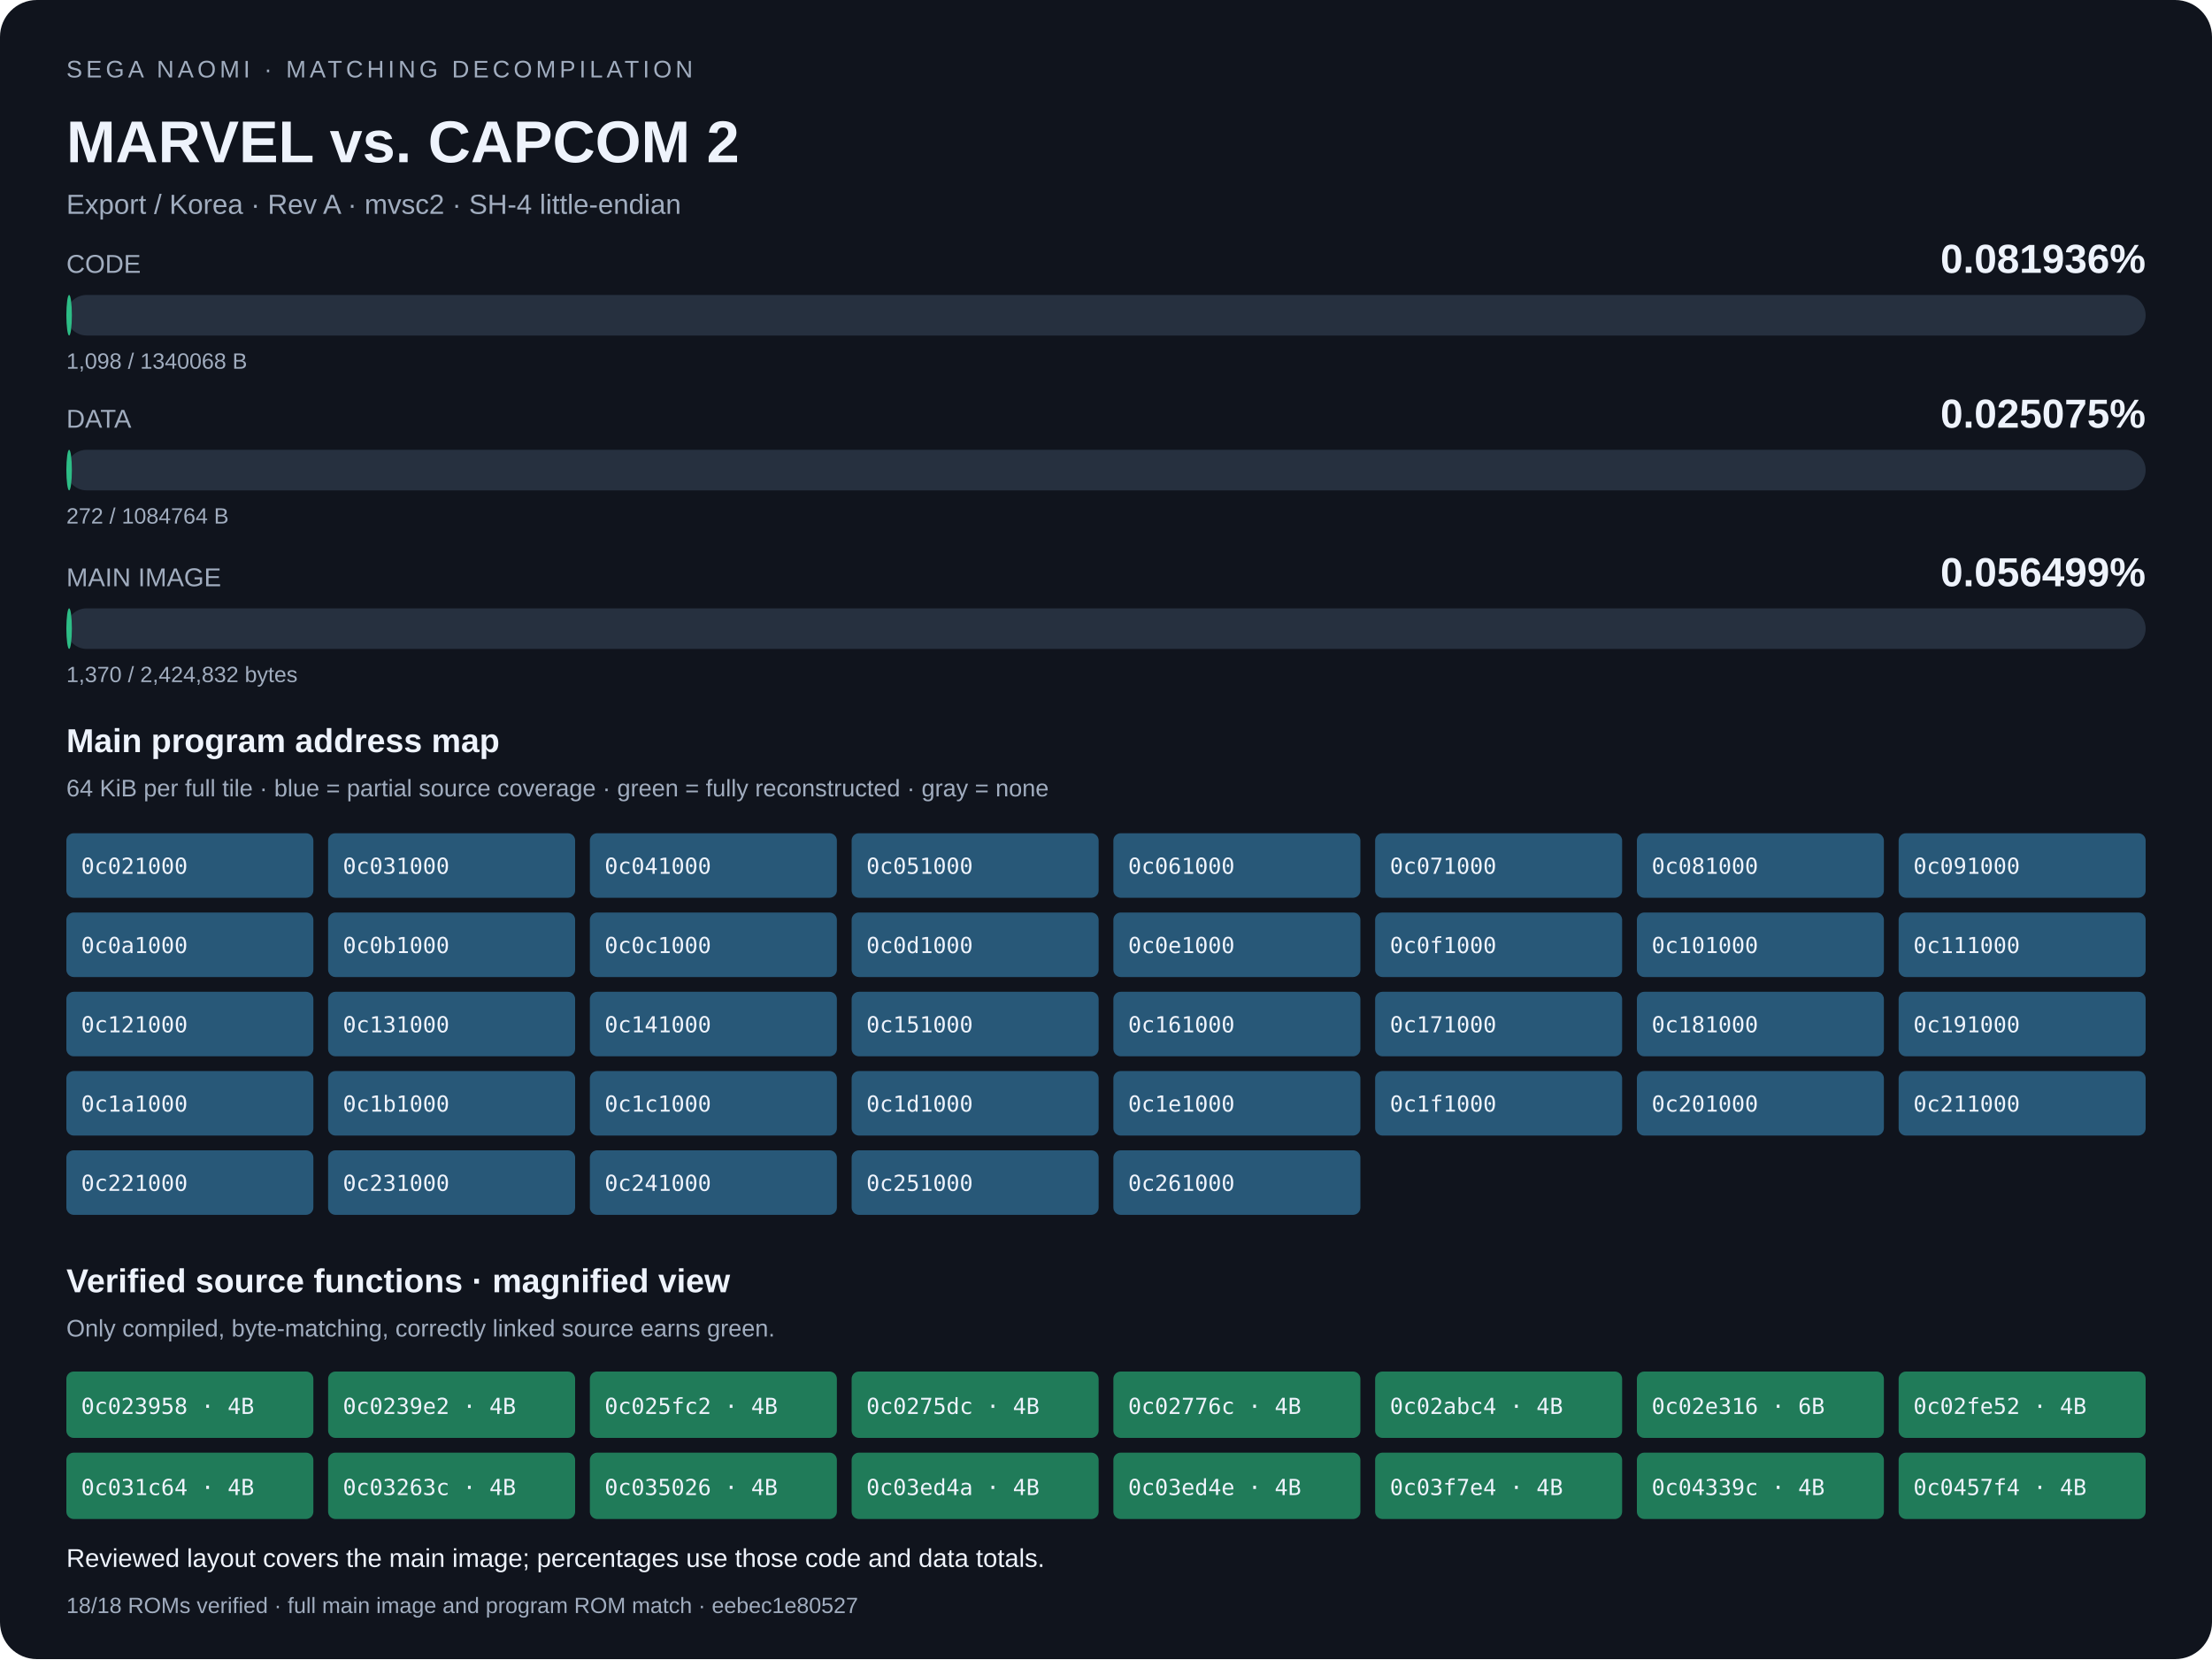
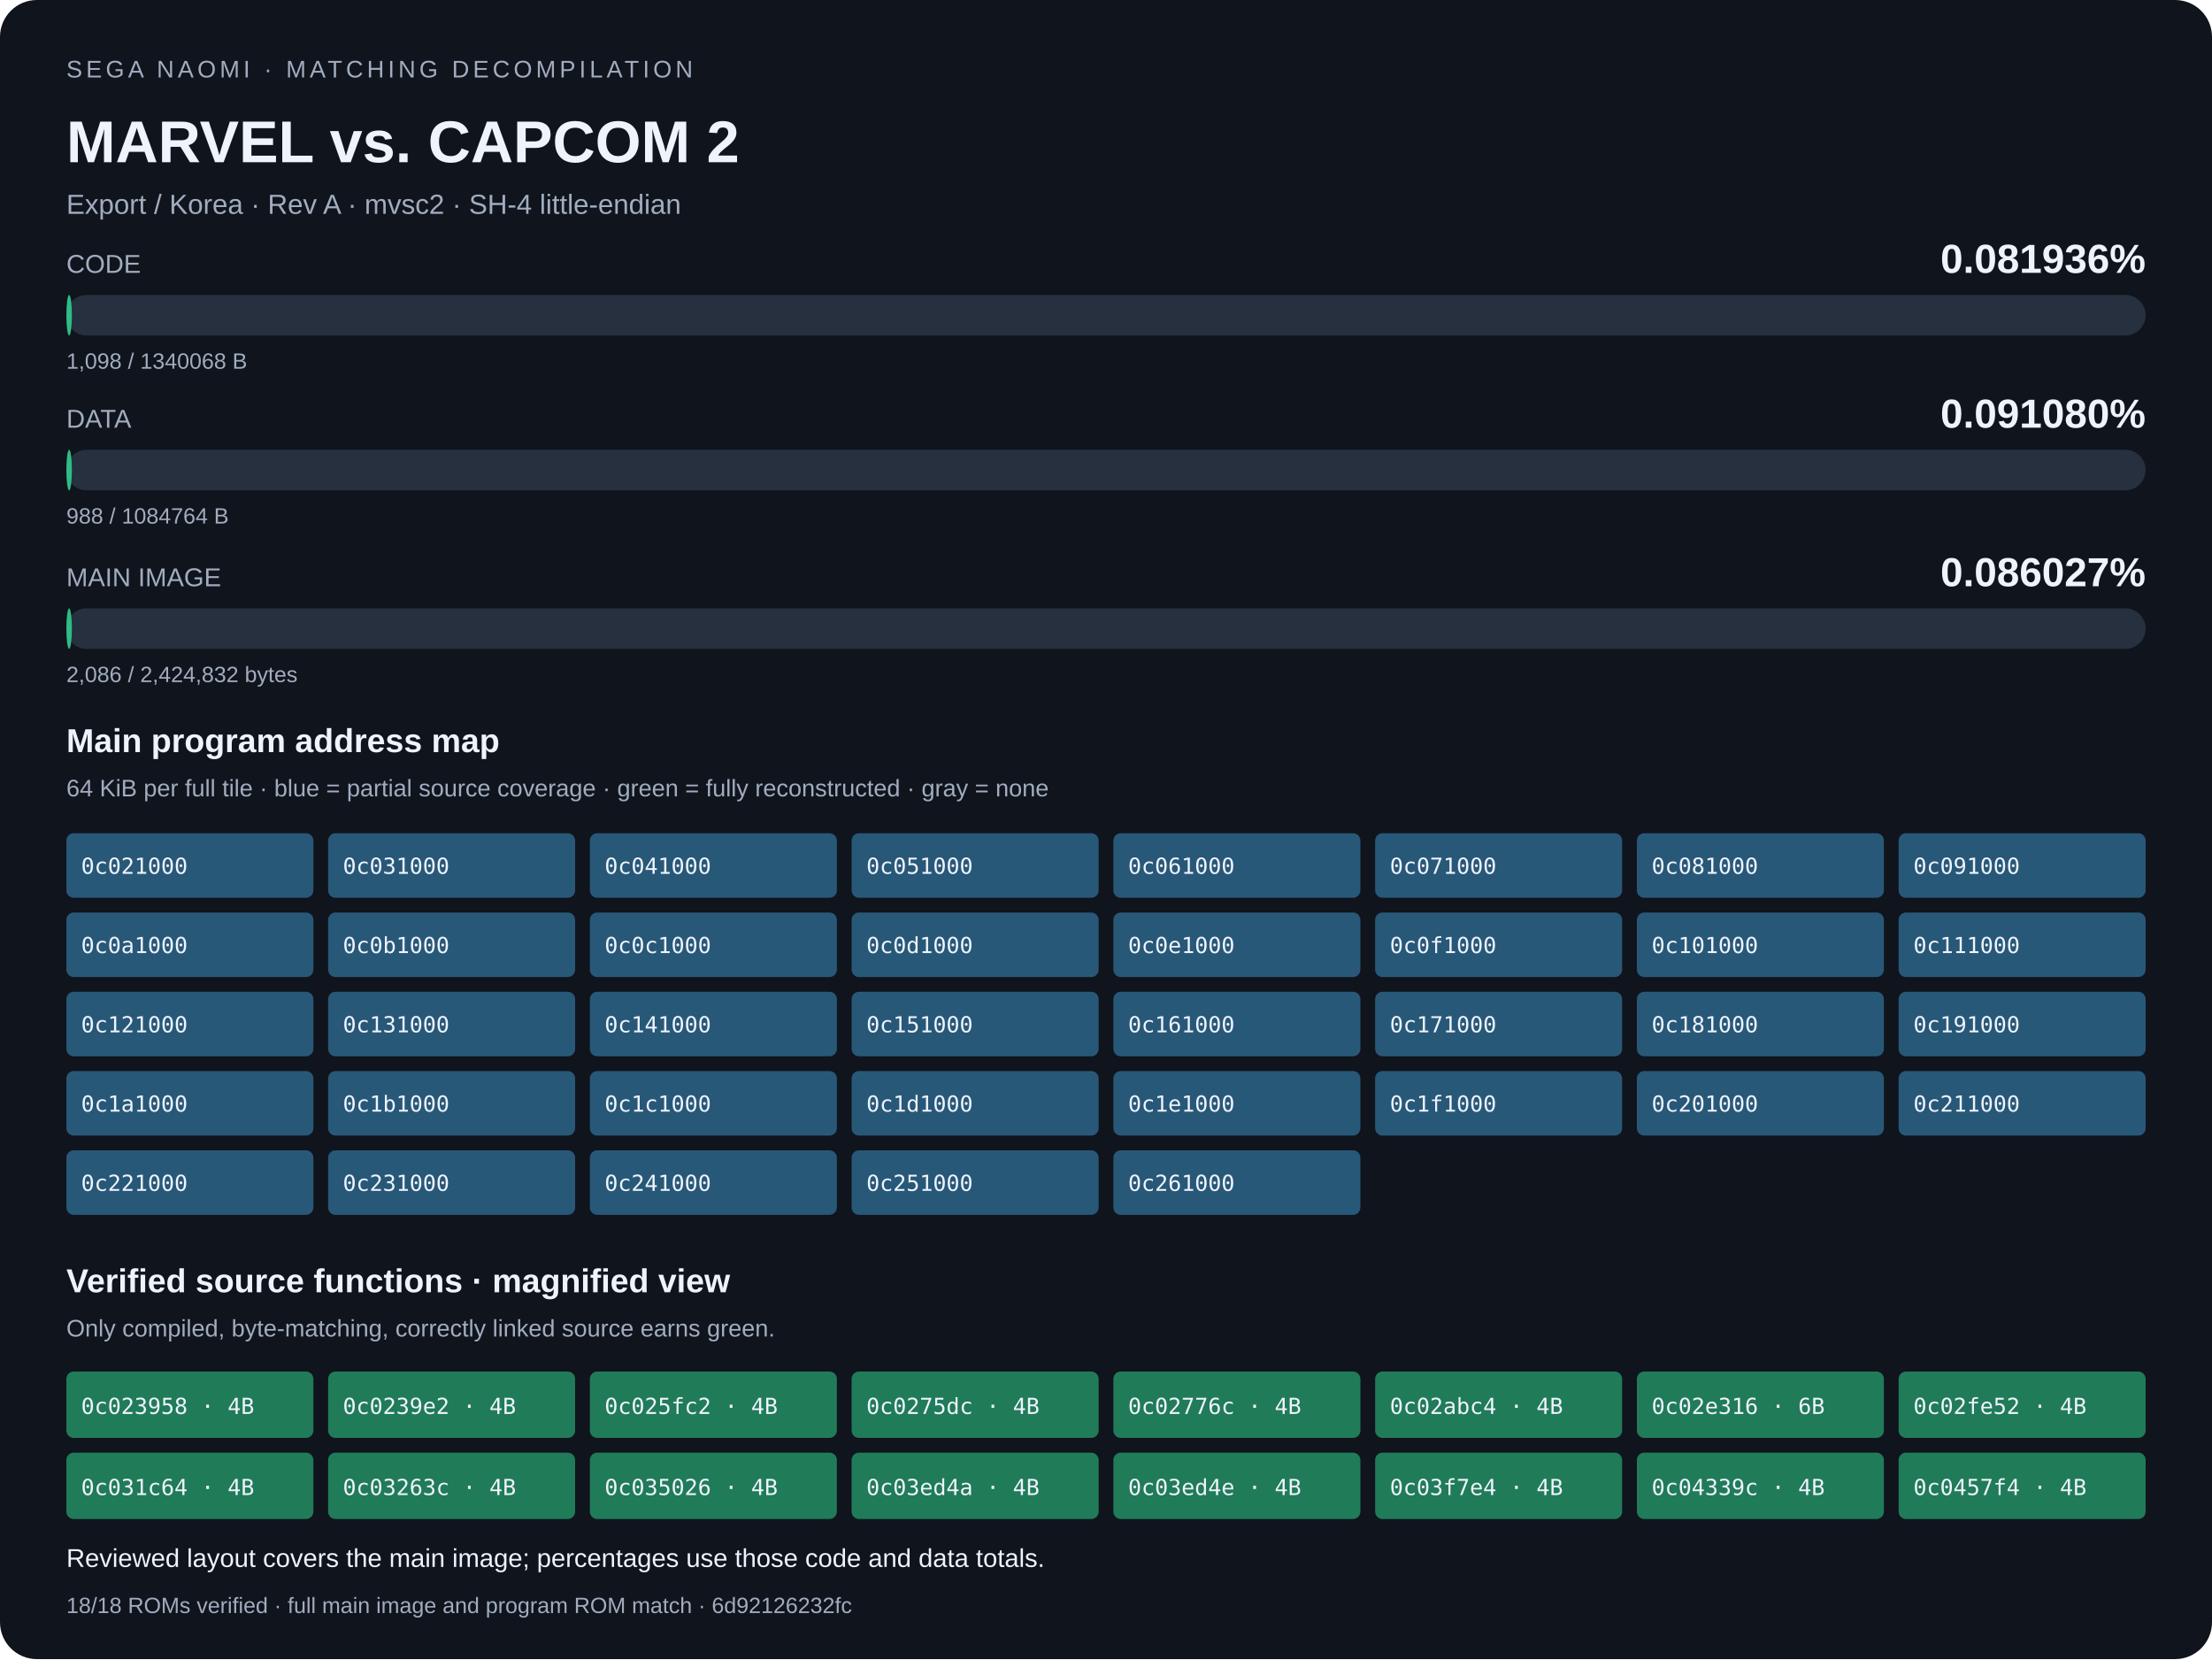
<svg xmlns="http://www.w3.org/2000/svg" width="1200" height="900" viewBox="0 0 1200 900" role="img" aria-labelledby="title desc">
  <rect width="1200" height="900" rx="20" fill="#10141d" />
  <style>text{font-family:Arial,sans-serif;fill:#eef3fc}.muted{fill:#a1adbf}.mono{font-family:monospace}</style>
  <text x="36" y="42" font-size="13" letter-spacing="2" class="muted">SEGA NAOMI · MATCHING DECOMPILATION</text>
  <text x="36" y="88" font-size="32" font-weight="700">MARVEL vs. CAPCOM 2</text>
  <text x="36" y="116" font-size="15" class="muted">Export / Korea · Rev A · mvsc2 · SH-4 little-endian</text>
  <text x="36" y="148" font-size="14" class="muted">CODE</text>
  <text x="1164" y="148" font-size="22" font-weight="700" text-anchor="end">0.081936%</text>
  <rect x="36" y="160" width="1128" height="22" rx="11" fill="#26303f" />
  <rect x="36" y="160" width="3" height="22" rx="11" fill="#2dbd86" />
  <text x="36" y="200" font-size="12" class="muted">1,098 / 1340068 B</text>
  <text x="36" y="232" font-size="14" class="muted">DATA</text>
-   <text x="1164" y="232" font-size="22" font-weight="700" text-anchor="end">0.025075%</text>
+   <text x="1164" y="232" font-size="22" font-weight="700" text-anchor="end">0.091080%</text>
  <rect x="36" y="244" width="1128" height="22" rx="11" fill="#26303f" />
  <rect x="36" y="244" width="3" height="22" rx="11" fill="#2dbd86" />
-   <text x="36" y="284" font-size="12" class="muted">272 / 1084764 B</text>
+   <text x="36" y="284" font-size="12" class="muted">988 / 1084764 B</text>
  <text x="36" y="318" font-size="14" class="muted">MAIN IMAGE</text>
-   <text x="1164" y="318" font-size="22" font-weight="700" text-anchor="end">0.056499%</text>
+   <text x="1164" y="318" font-size="22" font-weight="700" text-anchor="end">0.086027%</text>
  <rect x="36" y="330" width="1128" height="22" rx="11" fill="#26303f" />
  <rect x="36" y="330" width="3" height="22" rx="11" fill="#2dbd86" />
-   <text x="36" y="370" font-size="12" class="muted">1,370 / 2,424,832 bytes</text>
+   <text x="36" y="370" font-size="12" class="muted">2,086 / 2,424,832 bytes</text>
  <text x="36" y="408" font-size="18" font-weight="700">Main program address map</text>
  <text x="36" y="432" font-size="13" class="muted">64 KiB per full tile · blue = partial source coverage · green = fully reconstructed · gray = none</text>
  <rect x="36" y="452" width="134" height="35" rx="4" fill="#285878">
</rect>
  <text x="44" y="474" font-size="12" class="mono">0c021000</text>
  <rect x="178" y="452" width="134" height="35" rx="4" fill="#285878">
</rect>
  <text x="186" y="474" font-size="12" class="mono">0c031000</text>
  <rect x="320" y="452" width="134" height="35" rx="4" fill="#285878">
</rect>
  <text x="328" y="474" font-size="12" class="mono">0c041000</text>
  <rect x="462" y="452" width="134" height="35" rx="4" fill="#285878">
</rect>
  <text x="470" y="474" font-size="12" class="mono">0c051000</text>
  <rect x="604" y="452" width="134" height="35" rx="4" fill="#285878">
</rect>
  <text x="612" y="474" font-size="12" class="mono">0c061000</text>
  <rect x="746" y="452" width="134" height="35" rx="4" fill="#285878">
</rect>
  <text x="754" y="474" font-size="12" class="mono">0c071000</text>
  <rect x="888" y="452" width="134" height="35" rx="4" fill="#285878">
</rect>
  <text x="896" y="474" font-size="12" class="mono">0c081000</text>
  <rect x="1030" y="452" width="134" height="35" rx="4" fill="#285878">
</rect>
  <text x="1038" y="474" font-size="12" class="mono">0c091000</text>
  <rect x="36" y="495" width="134" height="35" rx="4" fill="#285878">
</rect>
  <text x="44" y="517" font-size="12" class="mono">0c0a1000</text>
  <rect x="178" y="495" width="134" height="35" rx="4" fill="#285878">
</rect>
  <text x="186" y="517" font-size="12" class="mono">0c0b1000</text>
  <rect x="320" y="495" width="134" height="35" rx="4" fill="#285878">
</rect>
  <text x="328" y="517" font-size="12" class="mono">0c0c1000</text>
  <rect x="462" y="495" width="134" height="35" rx="4" fill="#285878">
</rect>
  <text x="470" y="517" font-size="12" class="mono">0c0d1000</text>
  <rect x="604" y="495" width="134" height="35" rx="4" fill="#285878">
</rect>
  <text x="612" y="517" font-size="12" class="mono">0c0e1000</text>
  <rect x="746" y="495" width="134" height="35" rx="4" fill="#285878">
</rect>
  <text x="754" y="517" font-size="12" class="mono">0c0f1000</text>
  <rect x="888" y="495" width="134" height="35" rx="4" fill="#285878">
</rect>
  <text x="896" y="517" font-size="12" class="mono">0c101000</text>
  <rect x="1030" y="495" width="134" height="35" rx="4" fill="#285878">
</rect>
  <text x="1038" y="517" font-size="12" class="mono">0c111000</text>
  <rect x="36" y="538" width="134" height="35" rx="4" fill="#285878">
</rect>
  <text x="44" y="560" font-size="12" class="mono">0c121000</text>
  <rect x="178" y="538" width="134" height="35" rx="4" fill="#285878">
</rect>
  <text x="186" y="560" font-size="12" class="mono">0c131000</text>
  <rect x="320" y="538" width="134" height="35" rx="4" fill="#285878">
</rect>
  <text x="328" y="560" font-size="12" class="mono">0c141000</text>
  <rect x="462" y="538" width="134" height="35" rx="4" fill="#285878">
</rect>
  <text x="470" y="560" font-size="12" class="mono">0c151000</text>
  <rect x="604" y="538" width="134" height="35" rx="4" fill="#285878">
</rect>
  <text x="612" y="560" font-size="12" class="mono">0c161000</text>
  <rect x="746" y="538" width="134" height="35" rx="4" fill="#285878">
</rect>
  <text x="754" y="560" font-size="12" class="mono">0c171000</text>
  <rect x="888" y="538" width="134" height="35" rx="4" fill="#285878">
</rect>
  <text x="896" y="560" font-size="12" class="mono">0c181000</text>
  <rect x="1030" y="538" width="134" height="35" rx="4" fill="#285878">
</rect>
  <text x="1038" y="560" font-size="12" class="mono">0c191000</text>
  <rect x="36" y="581" width="134" height="35" rx="4" fill="#285878">
</rect>
  <text x="44" y="603" font-size="12" class="mono">0c1a1000</text>
  <rect x="178" y="581" width="134" height="35" rx="4" fill="#285878">
</rect>
  <text x="186" y="603" font-size="12" class="mono">0c1b1000</text>
  <rect x="320" y="581" width="134" height="35" rx="4" fill="#285878">
</rect>
  <text x="328" y="603" font-size="12" class="mono">0c1c1000</text>
  <rect x="462" y="581" width="134" height="35" rx="4" fill="#285878">
</rect>
  <text x="470" y="603" font-size="12" class="mono">0c1d1000</text>
  <rect x="604" y="581" width="134" height="35" rx="4" fill="#285878">
</rect>
  <text x="612" y="603" font-size="12" class="mono">0c1e1000</text>
  <rect x="746" y="581" width="134" height="35" rx="4" fill="#285878">
</rect>
  <text x="754" y="603" font-size="12" class="mono">0c1f1000</text>
  <rect x="888" y="581" width="134" height="35" rx="4" fill="#285878">
</rect>
  <text x="896" y="603" font-size="12" class="mono">0c201000</text>
  <rect x="1030" y="581" width="134" height="35" rx="4" fill="#285878">
</rect>
  <text x="1038" y="603" font-size="12" class="mono">0c211000</text>
  <rect x="36" y="624" width="134" height="35" rx="4" fill="#285878">
</rect>
  <text x="44" y="646" font-size="12" class="mono">0c221000</text>
  <rect x="178" y="624" width="134" height="35" rx="4" fill="#285878">
</rect>
  <text x="186" y="646" font-size="12" class="mono">0c231000</text>
  <rect x="320" y="624" width="134" height="35" rx="4" fill="#285878">
</rect>
  <text x="328" y="646" font-size="12" class="mono">0c241000</text>
  <rect x="462" y="624" width="134" height="35" rx="4" fill="#285878">
</rect>
  <text x="470" y="646" font-size="12" class="mono">0c251000</text>
  <rect x="604" y="624" width="134" height="35" rx="4" fill="#285878">
</rect>
  <text x="612" y="646" font-size="12" class="mono">0c261000</text>
  <text x="36" y="701" font-size="18" font-weight="700">Verified source functions · magnified view</text>
  <text x="36" y="725" font-size="13" class="muted">Only compiled, byte-matching, correctly linked source earns green.</text>
  <rect x="36" y="744" width="134" height="36" rx="4" fill="#207b59" />
  <text x="44" y="767" font-size="12" class="mono">0c023958 · 4B</text>
  <rect x="178" y="744" width="134" height="36" rx="4" fill="#207b59" />
  <text x="186" y="767" font-size="12" class="mono">0c0239e2 · 4B</text>
  <rect x="320" y="744" width="134" height="36" rx="4" fill="#207b59" />
  <text x="328" y="767" font-size="12" class="mono">0c025fc2 · 4B</text>
  <rect x="462" y="744" width="134" height="36" rx="4" fill="#207b59" />
  <text x="470" y="767" font-size="12" class="mono">0c0275dc · 4B</text>
  <rect x="604" y="744" width="134" height="36" rx="4" fill="#207b59" />
  <text x="612" y="767" font-size="12" class="mono">0c02776c · 4B</text>
  <rect x="746" y="744" width="134" height="36" rx="4" fill="#207b59" />
  <text x="754" y="767" font-size="12" class="mono">0c02abc4 · 4B</text>
  <rect x="888" y="744" width="134" height="36" rx="4" fill="#207b59" />
  <text x="896" y="767" font-size="12" class="mono">0c02e316 · 6B</text>
  <rect x="1030" y="744" width="134" height="36" rx="4" fill="#207b59" />
  <text x="1038" y="767" font-size="12" class="mono">0c02fe52 · 4B</text>
  <rect x="36" y="788" width="134" height="36" rx="4" fill="#207b59" />
  <text x="44" y="811" font-size="12" class="mono">0c031c64 · 4B</text>
  <rect x="178" y="788" width="134" height="36" rx="4" fill="#207b59" />
  <text x="186" y="811" font-size="12" class="mono">0c03263c · 4B</text>
  <rect x="320" y="788" width="134" height="36" rx="4" fill="#207b59" />
  <text x="328" y="811" font-size="12" class="mono">0c035026 · 4B</text>
  <rect x="462" y="788" width="134" height="36" rx="4" fill="#207b59" />
  <text x="470" y="811" font-size="12" class="mono">0c03ed4a · 4B</text>
  <rect x="604" y="788" width="134" height="36" rx="4" fill="#207b59" />
  <text x="612" y="811" font-size="12" class="mono">0c03ed4e · 4B</text>
  <rect x="746" y="788" width="134" height="36" rx="4" fill="#207b59" />
  <text x="754" y="811" font-size="12" class="mono">0c03f7e4 · 4B</text>
  <rect x="888" y="788" width="134" height="36" rx="4" fill="#207b59" />
  <text x="896" y="811" font-size="12" class="mono">0c04339c · 4B</text>
  <rect x="1030" y="788" width="134" height="36" rx="4" fill="#207b59" />
  <text x="1038" y="811" font-size="12" class="mono">0c0457f4 · 4B</text>
  <text x="36" y="850" font-size="14">Reviewed layout covers the main image; percentages use those code and data totals.</text>
-   <text x="36" y="875" font-size="12" class="muted">18/18 ROMs verified · full main image and program ROM match · eebec1e80527</text>
+   <text x="36" y="875" font-size="12" class="muted">18/18 ROMs verified · full main image and program ROM match · 6d92126232fc</text>
</svg>
